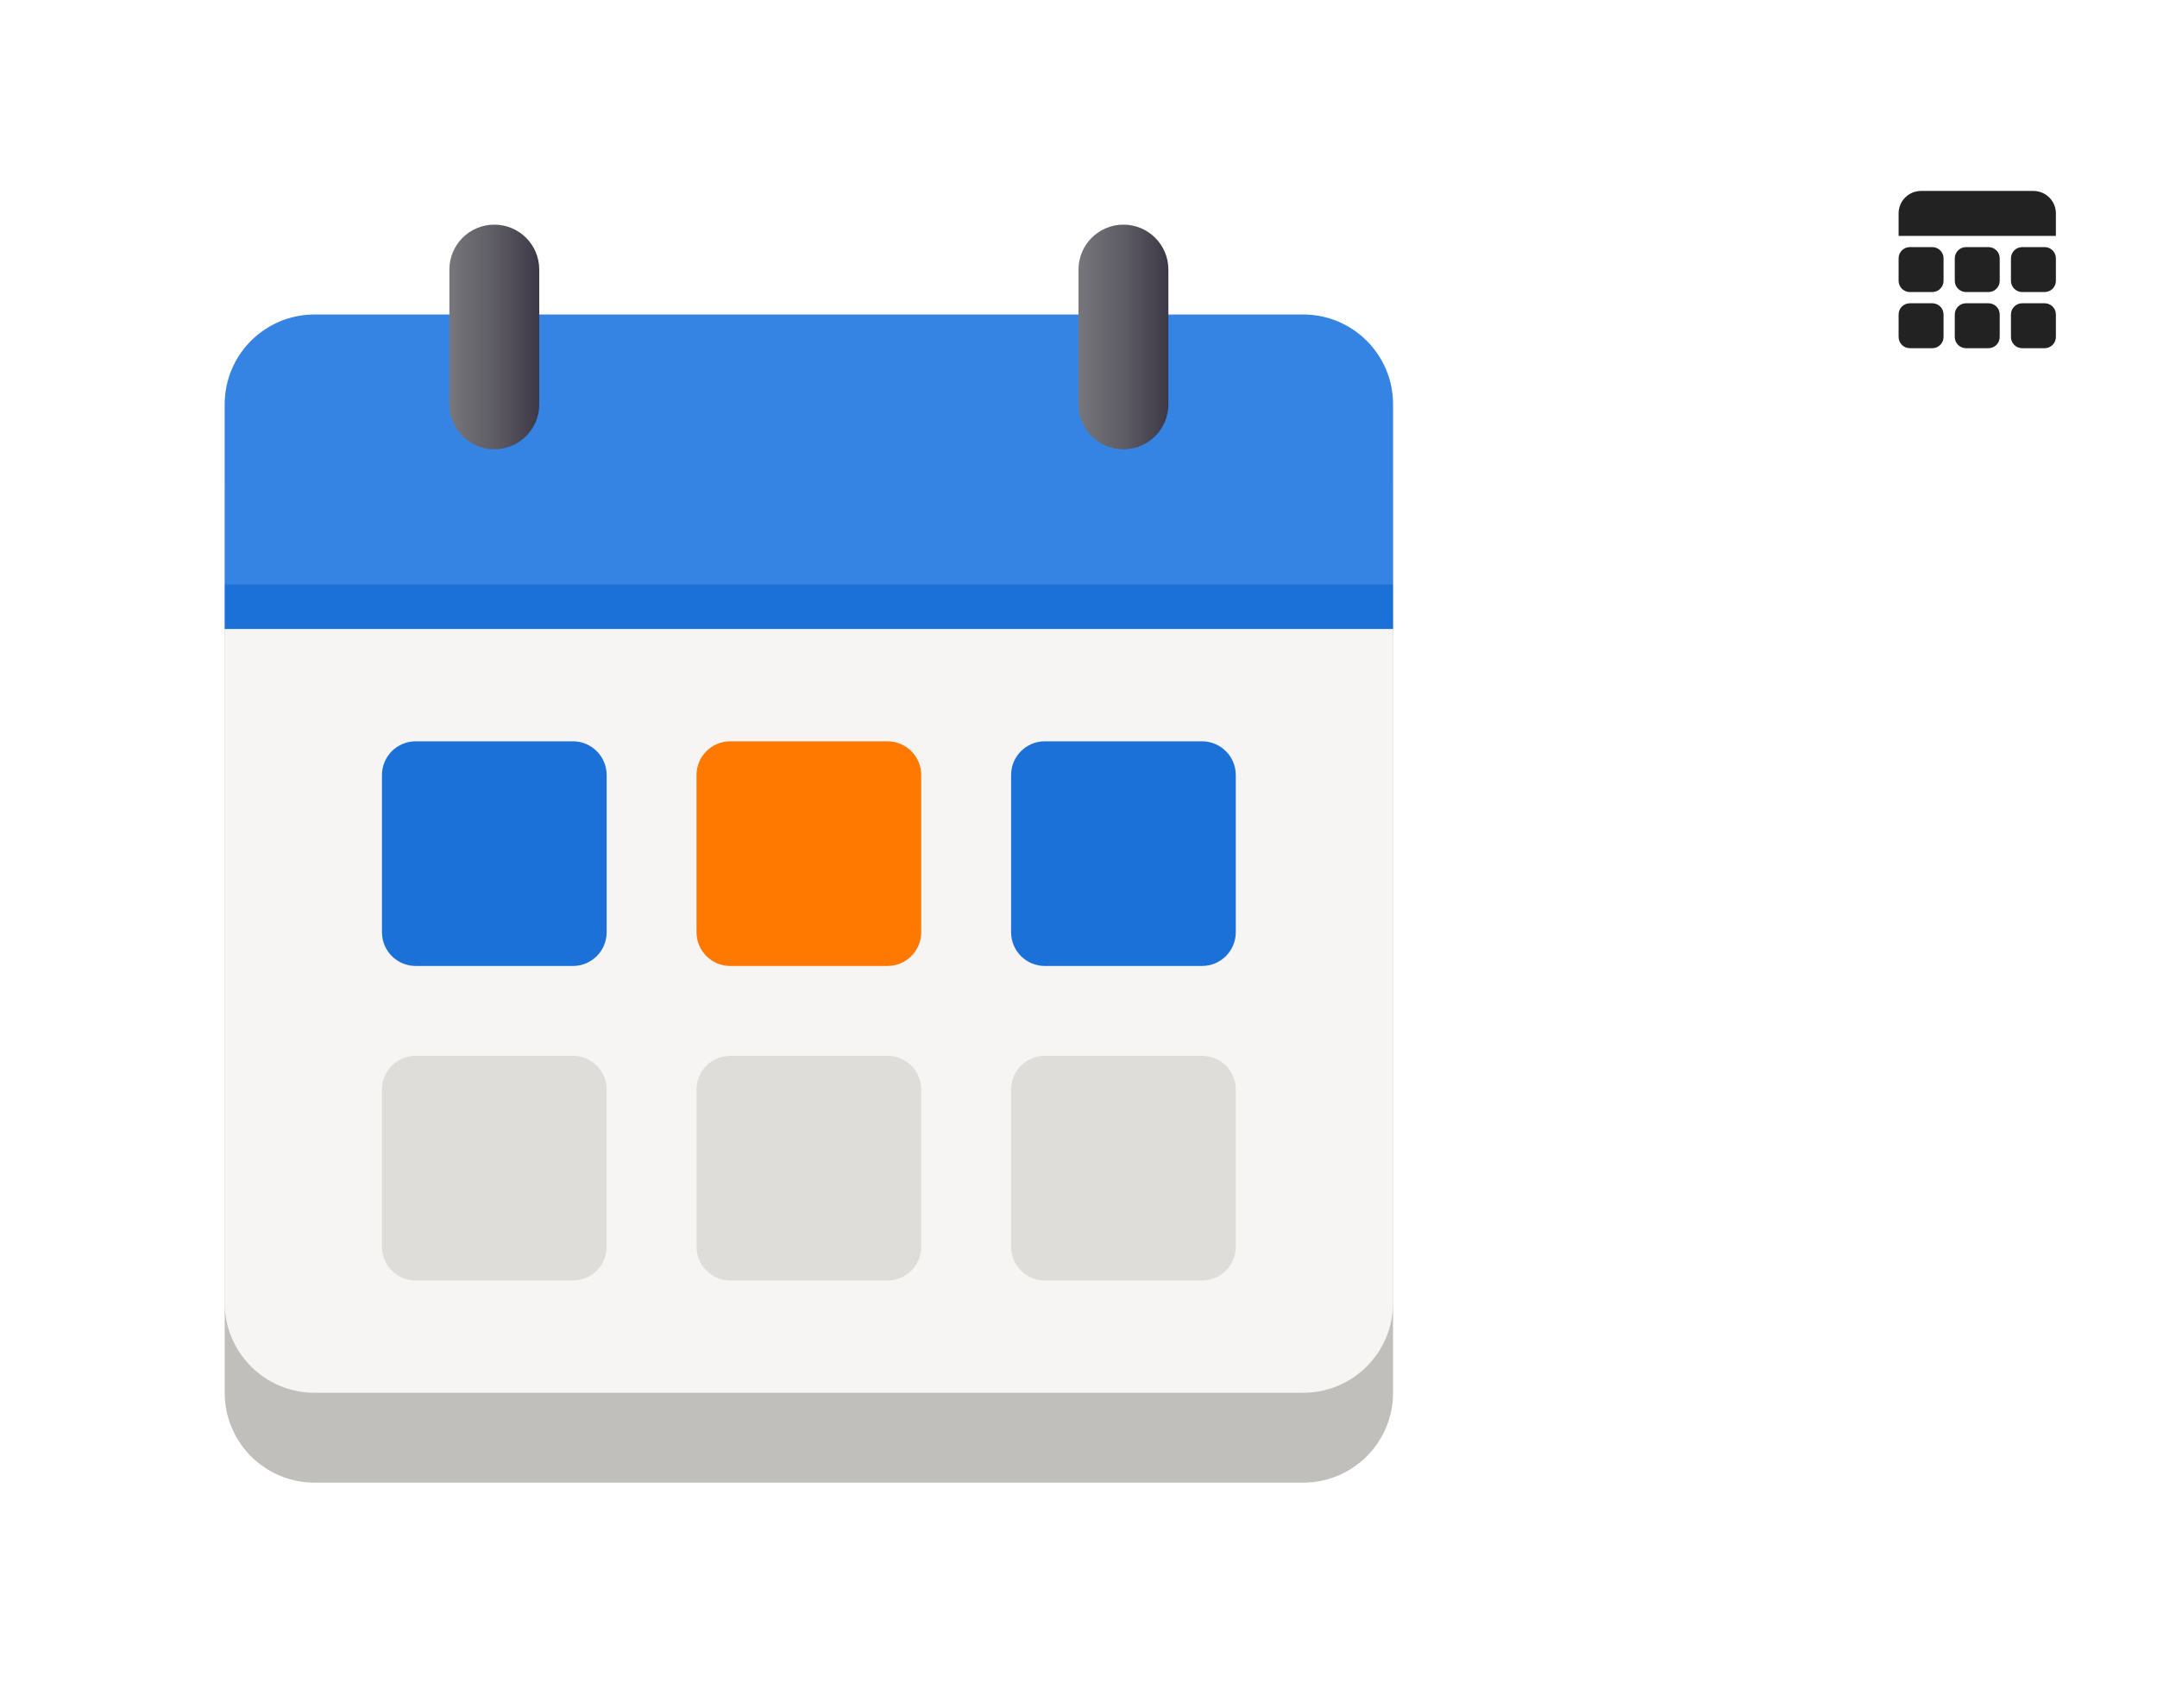
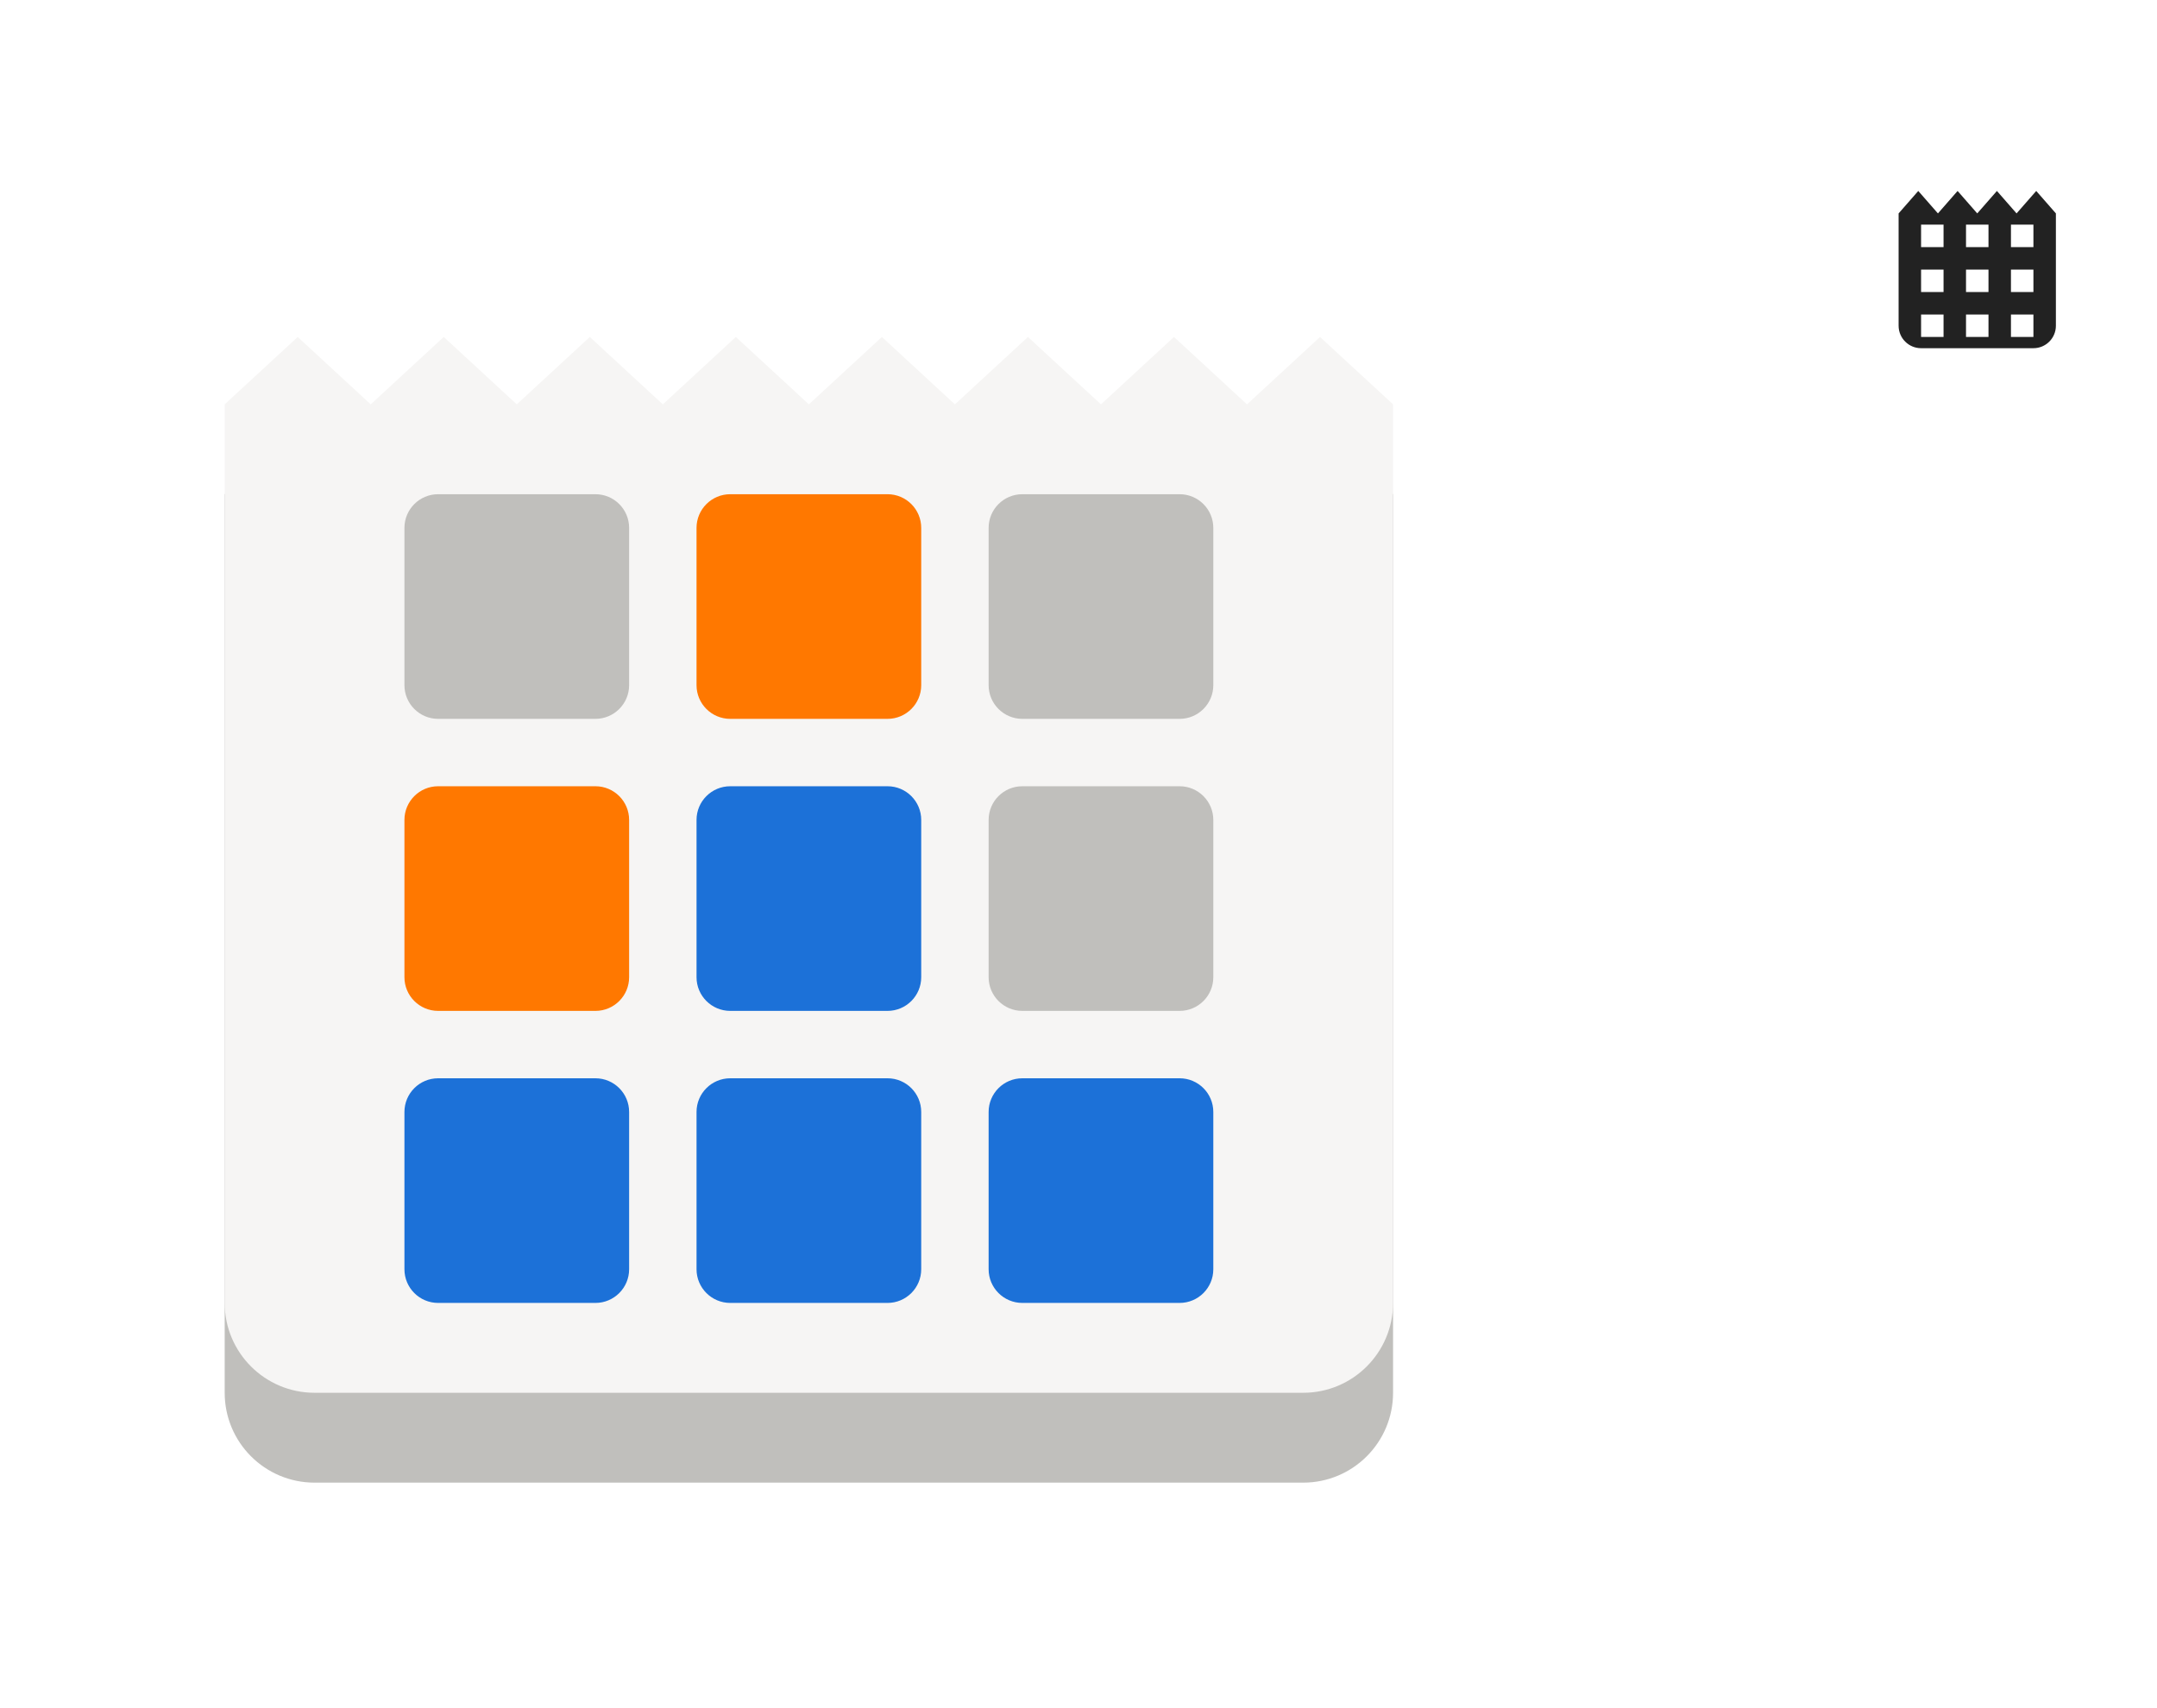
<svg xmlns="http://www.w3.org/2000/svg" width="192" height="152" viewBox="0 0 192 152">
-   <defs>
-     <linearGradient id="ring-left" x1="32" y1="0" x2="40" y2="0" gradientUnits="userSpaceOnUse">
-       <stop offset="0" stop-color="#77767b" />
-       <stop offset="0.5" stop-color="#5e5c64" />
-       <stop offset="1" stop-color="#3d3846" />
-     </linearGradient>
-     <linearGradient id="ring-right" x1="88" y1="0" x2="96" y2="0" gradientUnits="userSpaceOnUse">
-       <stop offset="0" stop-color="#77767b" />
-       <stop offset="0.5" stop-color="#5e5c64" />
-       <stop offset="1" stop-color="#3d3846" />
-     </linearGradient>
-   </defs>
  <g id="layer4">
    <rect id="hicolor" x="8" y="16" width="128" height="128" fill="none" />
    <rect id="symbolic" x="168" y="16" width="16" height="16" fill="none" />
  </g>
  <g id="layer1">
    <g id="app-icon" transform="translate(8 16)">
-       <rect x="12" y="20" width="104" height="96" rx="8" fill="#c0bfbc" />
-       <rect x="12" y="12" width="104" height="96" rx="8" fill="#f6f5f4" />
-       <path d="M20 12h88a8 8 0 0 1 8 8v16H12V20a8 8 0 0 1 8-8z" fill="#3584e4" />
-       <rect x="12" y="36" width="104" height="4" fill="#1c71d8" />
-       <rect x="32" y="4" width="8" height="20" rx="4" fill="url(#ring-left)" />
-       <rect x="88" y="4" width="8" height="20" rx="4" fill="url(#ring-right)" />
-       <rect x="26" y="50" width="20" height="20" rx="3" fill="#1c71d8" />
-       <rect x="54" y="50" width="20" height="20" rx="3" fill="#ff7800" />
-       <rect x="82" y="50" width="20" height="20" rx="3" fill="#1c71d8" />
-       <rect x="26" y="78" width="20" height="20" rx="3" fill="#deddda" />
-       <rect x="54" y="78" width="20" height="20" rx="3" fill="#deddda" />
-       <rect x="82" y="78" width="20" height="20" rx="3" fill="#deddda" />
+       <path d="M12 28l6.5-6 6.5 6 6.5-6 6.5 6 6.5-6 6.5 6 6.5-6 6.5 6 6.5-6 6.5 6 6.5-6 6.5 6 6.5-6 6.5 6 6.5-6 6.5 6V108a8 8 0 0 1-8 8H20a8 8 0 0 1-8-8z" fill="#c0bfbc" />
+       <path d="M12 20l6.5-6 6.5 6 6.5-6 6.5 6 6.5-6 6.5 6 6.5-6 6.5 6 6.5-6 6.5 6 6.5-6 6.5 6 6.5-6 6.5 6 6.5-6 6.5 6V100a8 8 0 0 1-8 8H20a8 8 0 0 1-8-8z" fill="#f6f5f4" />
+       <rect x="28" y="28" width="20" height="20" rx="3" fill="#c0bfbc" />
+       <rect x="54" y="28" width="20" height="20" rx="3" fill="#ff7800" />
+       <rect x="80" y="28" width="20" height="20" rx="3" fill="#c0bfbc" />
+       <rect x="28" y="54" width="20" height="20" rx="3" fill="#ff7800" />
+       <rect x="54" y="54" width="20" height="20" rx="3" fill="#1c71d8" />
+       <rect x="80" y="54" width="20" height="20" rx="3" fill="#c0bfbc" />
+       <rect x="28" y="80" width="20" height="20" rx="3" fill="#1c71d8" />
+       <rect x="54" y="80" width="20" height="20" rx="3" fill="#1c71d8" />
+       <rect x="80" y="80" width="20" height="20" rx="3" fill="#1c71d8" />
    </g>
    <g id="app-icon-symbolic" transform="translate(168 16)" fill="#222222">
-       <path d="M3 1h10a2 2 0 0 1 2 2v2H1V3a2 2 0 0 1 2-2z" />
-       <rect x="1" y="6" width="4" height="4" rx="1" />
-       <rect x="6" y="6" width="4" height="4" rx="1" />
-       <rect x="11" y="6" width="4" height="4" rx="1" />
-       <rect x="1" y="11" width="4" height="4" rx="1" />
-       <rect x="6" y="11" width="4" height="4" rx="1" />
-       <rect x="11" y="11" width="4" height="4" rx="1" />
+       <path fill-rule="evenodd" d="M1 3l1.75-2 1.75 2 1.75-2 1.75 2 1.75-2 1.75 2 1.75-2 1.75 2V13a2 2 0 0 1-2 2H3a2 2 0 0 1-2-2z         M3 4h2v2H3zM7 4h2v2H7zM11 4h2v2H11z         M3 8h2v2H3zM7 8h2v2H7zM11 8h2v2H11z         M3 12h2v2H3zM7 12h2v2H7zM11 12h2v2H11z" />
    </g>
  </g>
</svg>
